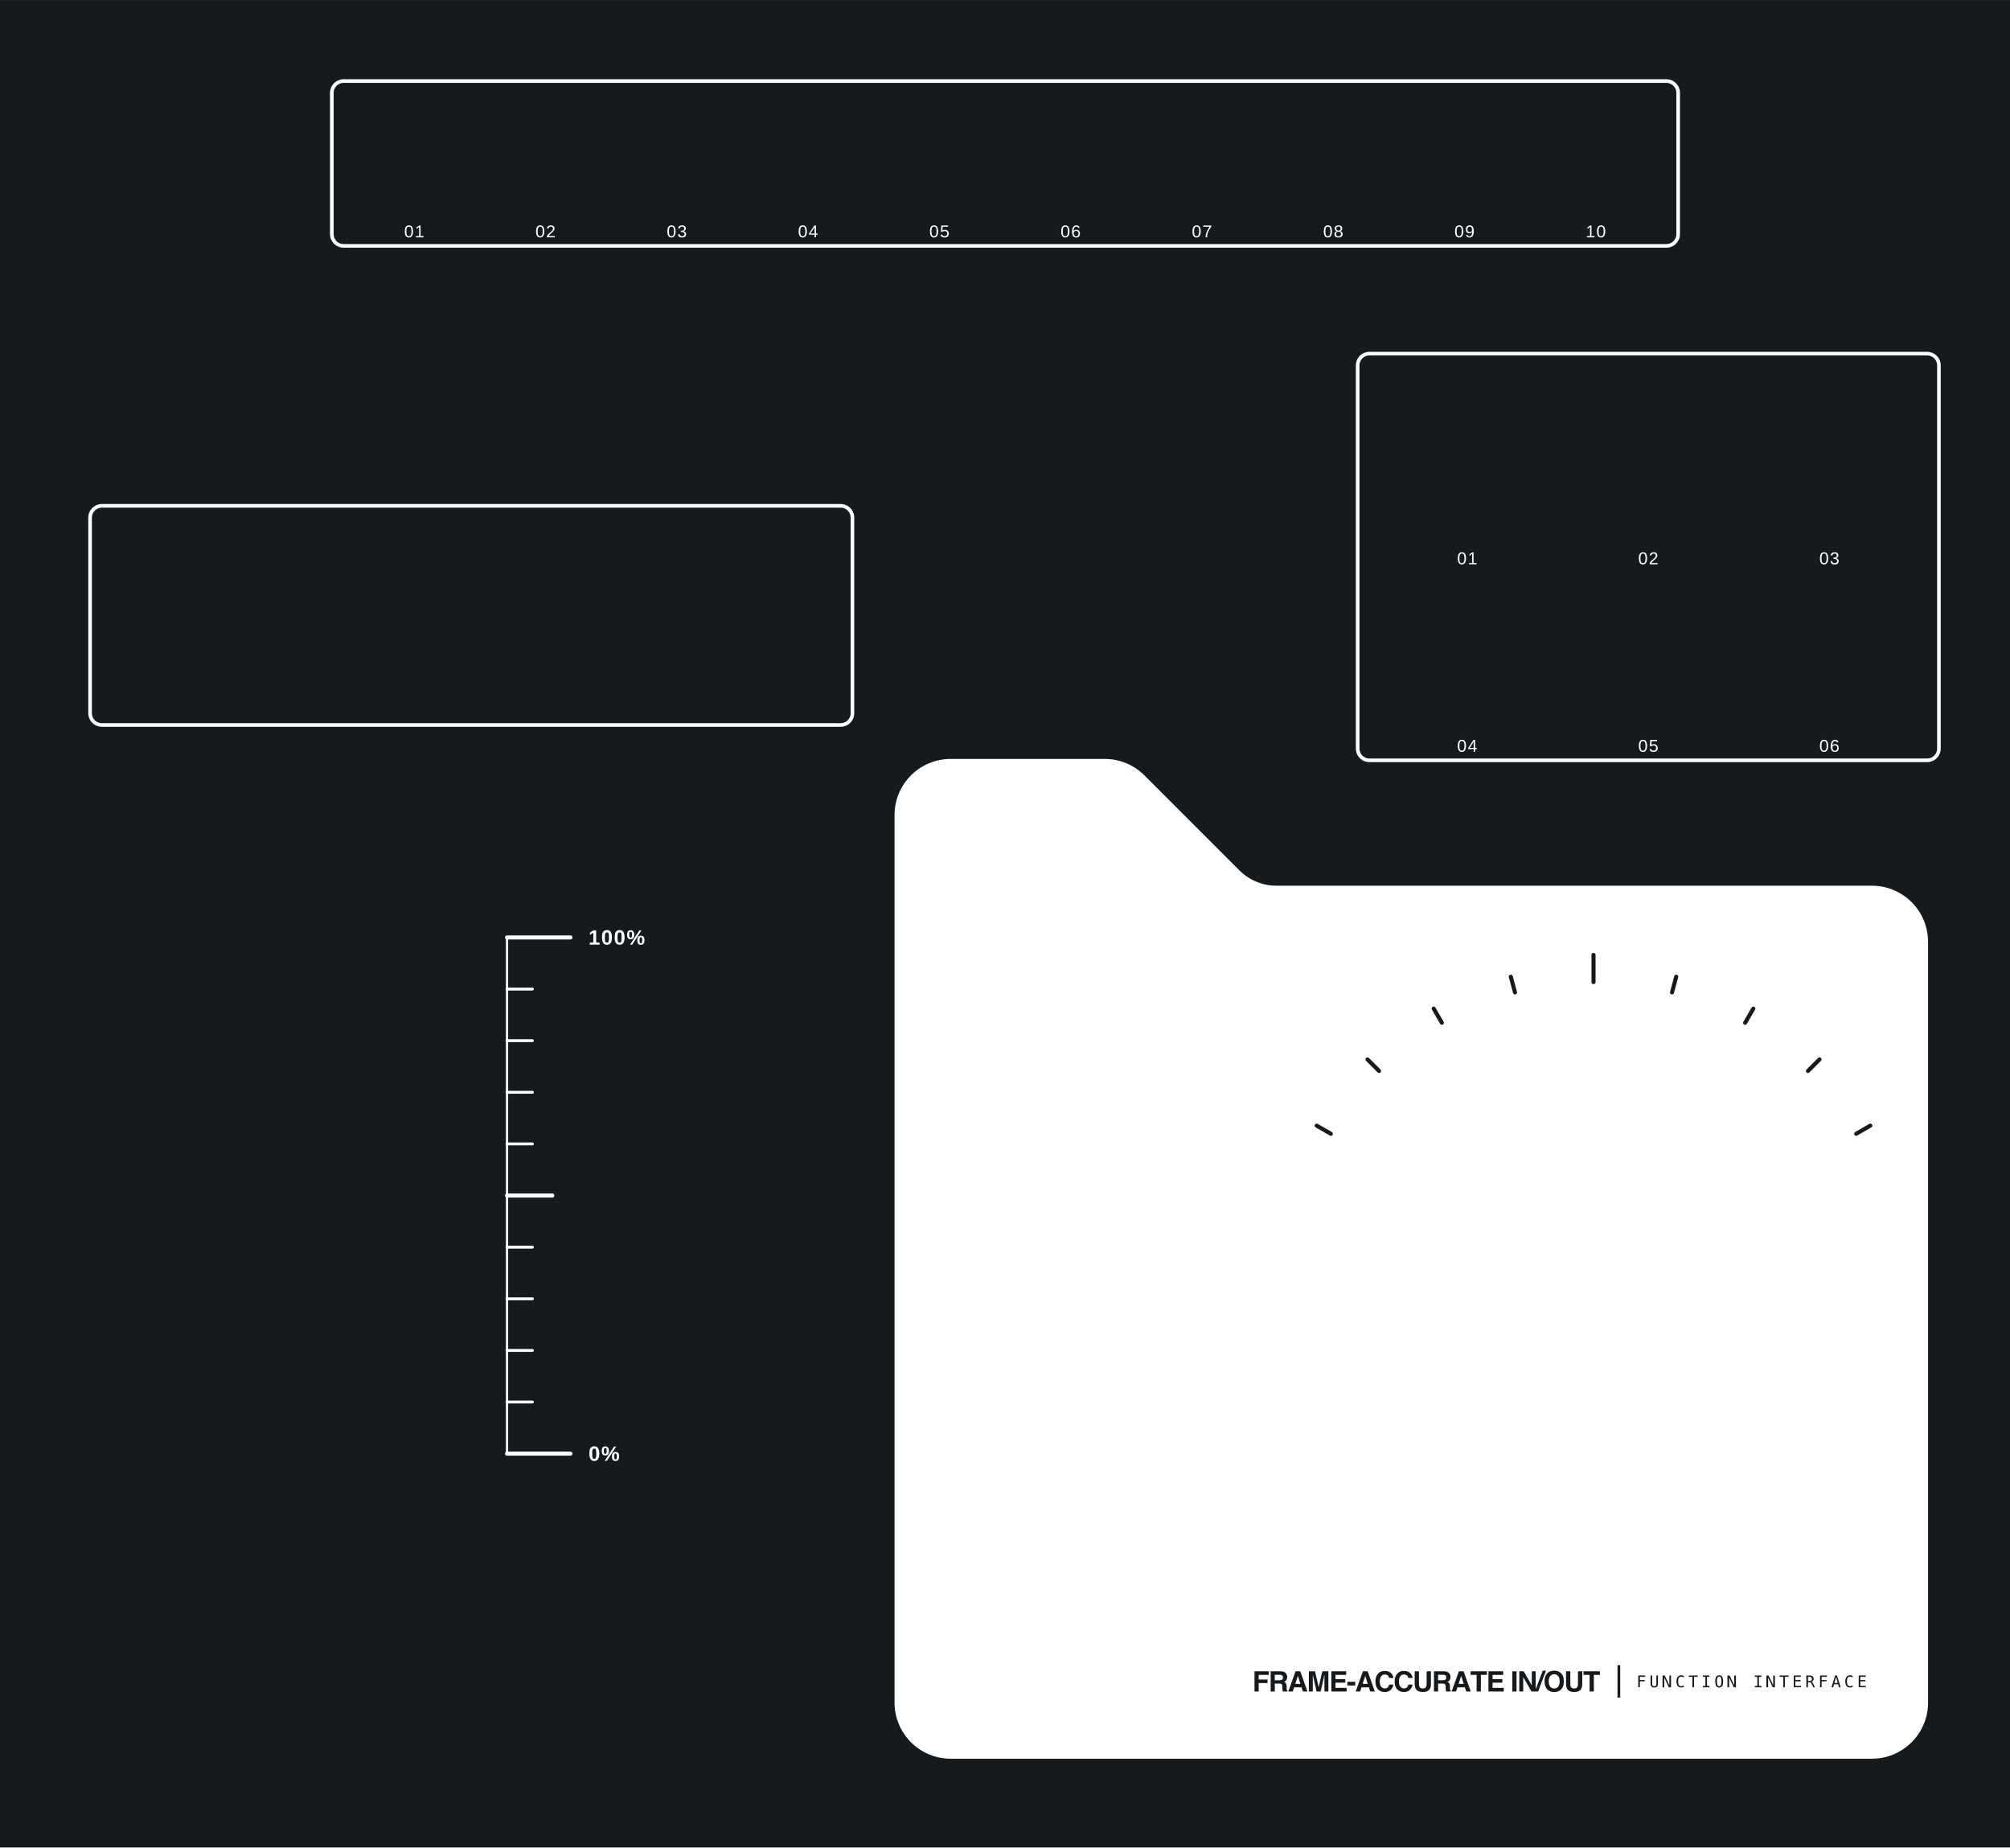
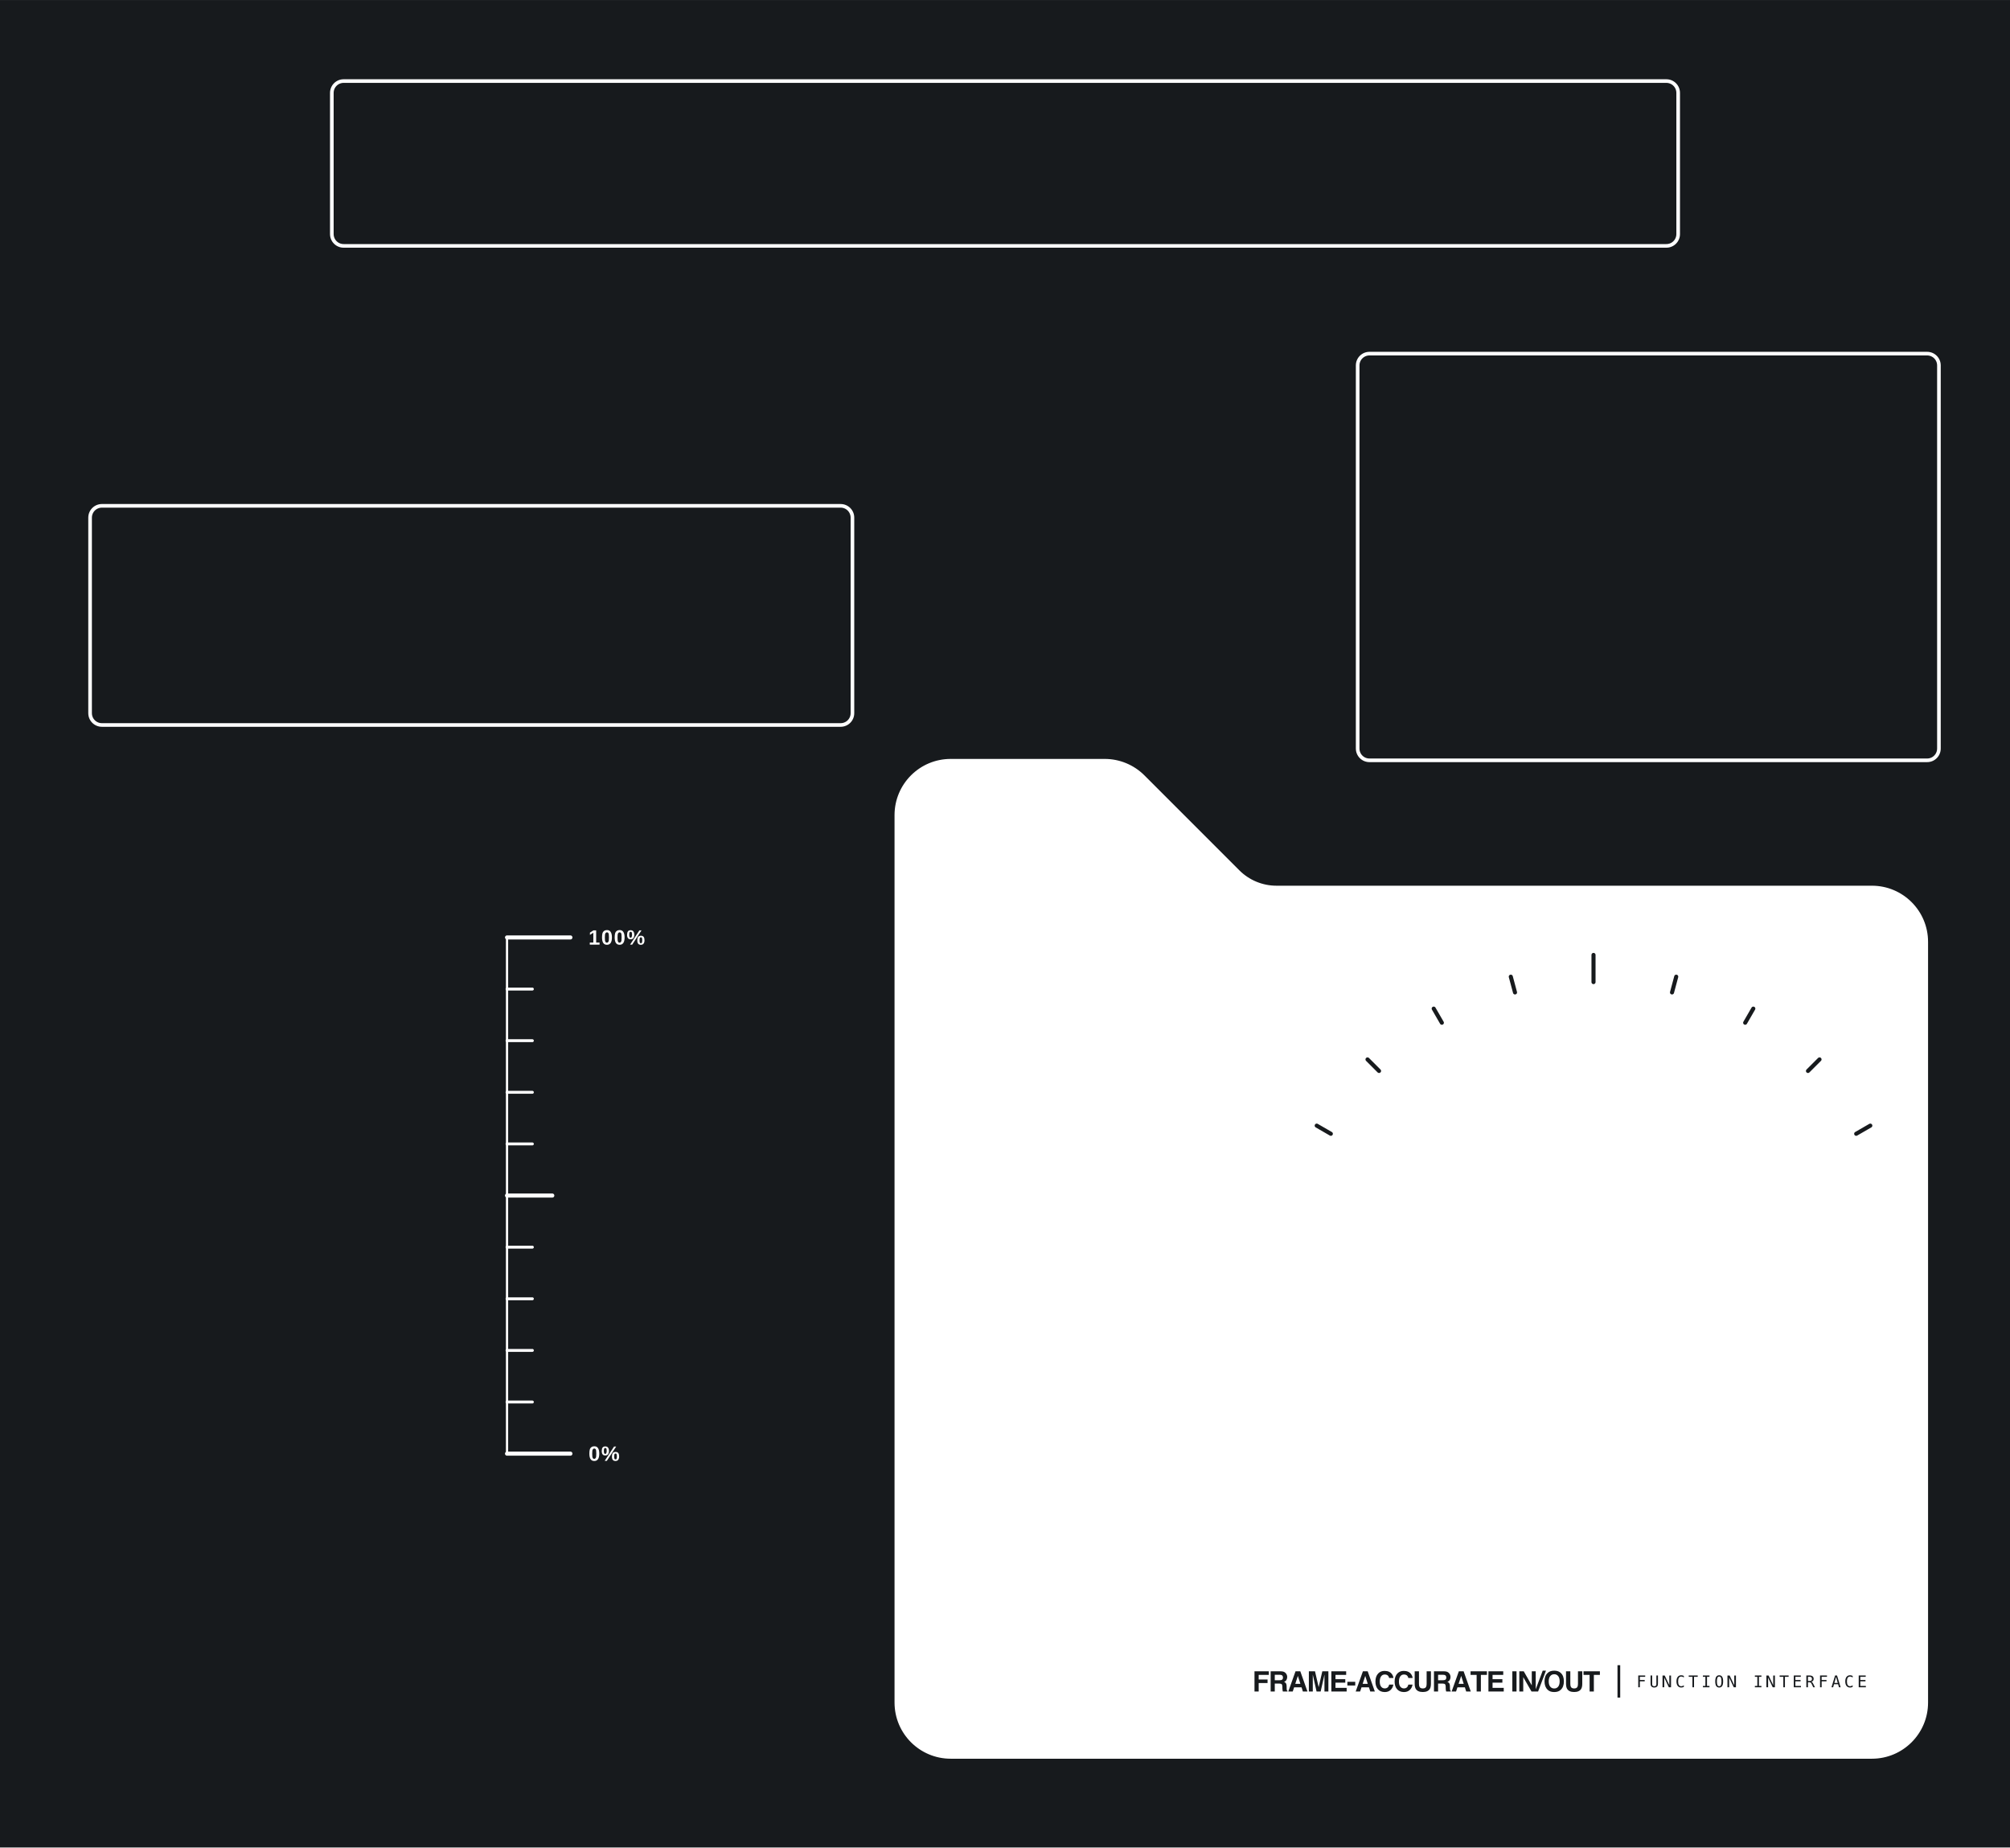
<svg xmlns="http://www.w3.org/2000/svg" width="2048" height="1882" viewBox="0 0 222 204" style="color:#ffffff">
  <rect x="0" y="0" width="222" height="204" fill="#171a1d" />
  <path id="jog-clip-field" fill="#ffffff" stroke="#ffffff" stroke-width="0.4" stroke-linejoin="round" d="M105.000 194.000 L206.750 194.000 A6.000 6.000 0 0 0 212.750 188.000 L212.750 104.000 A6.000 6.000 0 0 0 206.750 98.000 L140.985 98.000 A6.000 6.000 0 0 1 136.743 96.243 L126.257 85.757 A6.000 6.000 0 0 0 122.015 84.000 L105.000 84.000 A6.000 6.000 0 0 0 99.000 90.000 L99.000 188.000 A6.000 6.000 0 0 0 105.000 194.000 Z" />
-   <text x="162.05" y="62.345" fill="currentColor" font-family="Arial, Helvetica, sans-serif" font-size="1.9" font-weight="500" letter-spacing="0.12" text-anchor="middle" dominant-baseline="central" transform="translate(0 -0.7)">01</text>
-   <text x="182.05" y="62.345" fill="currentColor" font-family="Arial, Helvetica, sans-serif" font-size="1.9" font-weight="500" letter-spacing="0.12" text-anchor="middle" dominant-baseline="central" transform="translate(0 -0.7)">02</text>
-   <text x="202.05" y="62.345" fill="currentColor" font-family="Arial, Helvetica, sans-serif" font-size="1.9" font-weight="500" letter-spacing="0.12" text-anchor="middle" dominant-baseline="central" transform="translate(0 -0.7)">03</text>
-   <text x="162.05" y="83.054" fill="currentColor" font-family="Arial, Helvetica, sans-serif" font-size="1.9" font-weight="500" letter-spacing="0.12" text-anchor="middle" dominant-baseline="central" transform="translate(0 -0.7)">04</text>
-   <text x="182.05" y="83.054" fill="currentColor" font-family="Arial, Helvetica, sans-serif" font-size="1.9" font-weight="500" letter-spacing="0.12" text-anchor="middle" dominant-baseline="central" transform="translate(0 -0.7)">05</text>
-   <text x="202.05" y="83.054" fill="currentColor" font-family="Arial, Helvetica, sans-serif" font-size="1.9" font-weight="500" letter-spacing="0.12" text-anchor="middle" dominant-baseline="central" transform="translate(0 -0.7)">06</text>
-   <text x="45.75" y="26.248" fill="currentColor" font-family="Arial, Helvetica, sans-serif" font-size="1.9" font-weight="500" letter-spacing="0.12" text-anchor="middle" dominant-baseline="central" transform="translate(0 -0.7)">01</text>
-   <text x="60.25" y="26.248" fill="currentColor" font-family="Arial, Helvetica, sans-serif" font-size="1.9" font-weight="500" letter-spacing="0.12" text-anchor="middle" dominant-baseline="central" transform="translate(0 -0.7)">02</text>
-   <text x="74.75" y="26.248" fill="currentColor" font-family="Arial, Helvetica, sans-serif" font-size="1.9" font-weight="500" letter-spacing="0.12" text-anchor="middle" dominant-baseline="central" transform="translate(0 -0.7)">03</text>
-   <text x="89.25" y="26.248" fill="currentColor" font-family="Arial, Helvetica, sans-serif" font-size="1.9" font-weight="500" letter-spacing="0.12" text-anchor="middle" dominant-baseline="central" transform="translate(0 -0.7)">04</text>
-   <text x="103.75" y="26.248" fill="currentColor" font-family="Arial, Helvetica, sans-serif" font-size="1.9" font-weight="500" letter-spacing="0.12" text-anchor="middle" dominant-baseline="central" transform="translate(0 -0.7)">05</text>
-   <text x="118.25" y="26.248" fill="currentColor" font-family="Arial, Helvetica, sans-serif" font-size="1.9" font-weight="500" letter-spacing="0.12" text-anchor="middle" dominant-baseline="central" transform="translate(0 -0.7)">06</text>
-   <text x="132.75" y="26.248" fill="currentColor" font-family="Arial, Helvetica, sans-serif" font-size="1.9" font-weight="500" letter-spacing="0.12" text-anchor="middle" dominant-baseline="central" transform="translate(0 -0.7)">07</text>
-   <text x="147.25" y="26.248" fill="currentColor" font-family="Arial, Helvetica, sans-serif" font-size="1.9" font-weight="500" letter-spacing="0.12" text-anchor="middle" dominant-baseline="central" transform="translate(0 -0.7)">08</text>
-   <text x="161.75" y="26.248" fill="currentColor" font-family="Arial, Helvetica, sans-serif" font-size="1.9" font-weight="500" letter-spacing="0.12" text-anchor="middle" dominant-baseline="central" transform="translate(0 -0.7)">09</text>
-   <text x="176.25" y="26.248" fill="currentColor" font-family="Arial, Helvetica, sans-serif" font-size="1.9" font-weight="500" letter-spacing="0.12" text-anchor="middle" dominant-baseline="central" transform="translate(0 -0.7)">10</text>
  <path d="M54.0 160.513 L61.0 160.513" fill="none" stroke="currentColor" stroke-width="0.45" stroke-linecap="round" transform="translate(2 0)" />
  <text x="63.0" y="160.513" fill="currentColor" font-family="Arial, Helvetica, sans-serif" font-size="2.3" font-weight="600" letter-spacing="0.12" text-anchor="start" dominant-baseline="central" transform="translate(2 0)">0%</text>
  <path d="M54.0 154.813 L56.8 154.813" fill="none" stroke="currentColor" stroke-width="0.32" stroke-linecap="round" transform="translate(2 0)" />
  <path d="M54.0 149.113 L56.8 149.113" fill="none" stroke="currentColor" stroke-width="0.32" stroke-linecap="round" transform="translate(2 0)" />
  <path d="M54.0 143.413 L56.8 143.413" fill="none" stroke="currentColor" stroke-width="0.32" stroke-linecap="round" transform="translate(2 0)" />
  <path d="M54.0 137.713 L56.8 137.713" fill="none" stroke="currentColor" stroke-width="0.32" stroke-linecap="round" transform="translate(2 0)" />
  <path d="M54.0 132.013 L59.0 132.013" fill="none" stroke="currentColor" stroke-width="0.45" stroke-linecap="round" transform="translate(2 0)" />
  <path d="M54.0 126.313 L56.8 126.313" fill="none" stroke="currentColor" stroke-width="0.32" stroke-linecap="round" transform="translate(2 0)" />
  <path d="M54.0 120.613 L56.8 120.613" fill="none" stroke="currentColor" stroke-width="0.32" stroke-linecap="round" transform="translate(2 0)" />
  <path d="M54.0 114.913 L56.8 114.913" fill="none" stroke="currentColor" stroke-width="0.32" stroke-linecap="round" transform="translate(2 0)" />
  <path d="M54.0 109.213 L56.8 109.213" fill="none" stroke="currentColor" stroke-width="0.32" stroke-linecap="round" transform="translate(2 0)" />
  <path d="M54.0 103.513 L61.0 103.513" fill="none" stroke="currentColor" stroke-width="0.45" stroke-linecap="round" transform="translate(2 0)" />
  <text x="63.0" y="103.513" fill="currentColor" font-family="Arial, Helvetica, sans-serif" font-size="2.3" font-weight="600" letter-spacing="0.12" text-anchor="start" dominant-baseline="central" transform="translate(2 0)">100%</text>
  <path d="M54.0 160.513 L54.0 103.513" fill="none" stroke="currentColor" stroke-width="0.25" stroke-linecap="round" transform="translate(2 0)" />
  <g id="jog-upper-ticks" transform="translate(0 15)">
    <path d="M205.012 110.193 L206.571 109.293" fill="none" stroke="#171a1d" stroke-width="0.45" stroke-linecap="round" />
    <path d="M199.688 103.255 L200.961 101.982" fill="none" stroke="#171a1d" stroke-width="0.45" stroke-linecap="round" />
    <path d="M192.75 97.931 L193.65 96.373" fill="none" stroke="#171a1d" stroke-width="0.45" stroke-linecap="round" />
    <path d="M184.67 94.585 L185.136 92.846" fill="none" stroke="#171a1d" stroke-width="0.45" stroke-linecap="round" />
    <path d="M176 93.443 L176 90.443" fill="none" stroke="#171a1d" stroke-width="0.45" stroke-linecap="round" />
    <path d="M167.33 94.585 L166.864 92.846" fill="none" stroke="#171a1d" stroke-width="0.45" stroke-linecap="round" />
    <path d="M159.25 97.931 L158.35 96.373" fill="none" stroke="#171a1d" stroke-width="0.45" stroke-linecap="round" />
    <path d="M152.312 103.255 L151.039 101.982" fill="none" stroke="#171a1d" stroke-width="0.45" stroke-linecap="round" />
    <path d="M146.988 110.193 L145.429 109.293" fill="none" stroke="#171a1d" stroke-width="0.45" stroke-linecap="round" />
  </g>
  <g id="fiofi-esteso" fill="#171a1d">
    <path d="M140.138 184.941H139.019V185.454H139.999V185.842H139.019V186.777H138.556V184.549H140.138Z M141.278 185.902H140.796V186.777H140.341V184.546H141.435Q141.67 184.55 141.796 184.603Q141.922 184.656 142.01 184.759Q142.083 184.844 142.125 184.947Q142.168 185.05 142.168 185.182Q142.168 185.341 142.087 185.494Q142.007 185.648 141.822 185.711Q141.977 185.773 142.041 185.888Q142.106 186.002 142.106 186.237V186.386Q142.106 186.539 142.118 186.594Q142.136 186.68 142.202 186.721V186.777H141.689Q141.668 186.703 141.659 186.657Q141.641 186.564 141.639 186.465L141.636 186.258Q141.633 186.044 141.558 185.973Q141.483 185.902 141.278 185.902ZM141.561 185.496Q141.7 185.433 141.7 185.245Q141.7 185.042 141.565 184.973Q141.489 184.933 141.338 184.933H140.796V185.533H141.324Q141.482 185.533 141.561 185.496Z M143.755 186.318H142.933L142.779 186.777H142.292L143.088 184.546H143.615L144.405 186.777H143.899ZM143.625 185.934 143.347 185.056 143.059 185.934Z M144.995 186.777H144.561V184.546H145.239L145.644 186.3L146.047 184.546H146.718V186.777H146.283V185.268Q146.283 185.203 146.285 185.085Q146.286 184.968 146.286 184.905L145.864 186.777H145.411L144.992 184.905Q144.992 184.968 144.994 185.085Q144.995 185.203 144.995 185.268Z M148.584 185.802H147.5V186.376H148.735V186.777H147.045V184.546H148.681V184.941H147.5V185.415H148.584Z M148.814 185.708H149.683V186.117H148.814Z M151.198 186.318H150.376L150.222 186.777H149.734L150.531 184.546H151.057L151.847 186.777H151.342ZM151.068 185.934 150.789 185.056 150.502 185.934Z M153.585 186.61Q153.335 186.839 152.946 186.839Q152.465 186.839 152.19 186.53Q151.914 186.22 151.914 185.68Q151.914 185.095 152.227 184.779Q152.5 184.503 152.921 184.503Q153.484 184.503 153.744 184.873Q153.888 185.08 153.898 185.289H153.432Q153.387 185.129 153.316 185.047Q153.189 184.902 152.939 184.902Q152.684 184.902 152.538 185.107Q152.391 185.312 152.391 185.687Q152.391 186.063 152.546 186.249Q152.701 186.436 152.94 186.436Q153.185 186.436 153.314 186.276Q153.385 186.19 153.432 186.017H153.894Q153.833 186.382 153.585 186.61Z M155.704 186.61Q155.454 186.839 155.065 186.839Q154.584 186.839 154.309 186.53Q154.033 186.22 154.033 185.68Q154.033 185.095 154.346 184.779Q154.619 184.503 155.04 184.503Q155.603 184.503 155.863 184.873Q156.007 185.08 156.018 185.289H155.551Q155.506 185.129 155.435 185.047Q155.308 184.902 155.058 184.902Q154.804 184.902 154.657 185.107Q154.51 185.312 154.51 185.687Q154.51 186.063 154.665 186.249Q154.82 186.436 155.059 186.436Q155.305 186.436 155.433 186.276Q155.504 186.19 155.551 186.017H156.013Q155.952 186.382 155.704 186.61Z M157.569 185.917V184.546H158.043V185.917Q158.043 186.273 157.932 186.471Q157.726 186.835 157.147 186.835Q156.567 186.835 156.36 186.471Q156.249 186.273 156.249 185.917V184.546H156.723V185.917Q156.723 186.147 156.777 186.253Q156.862 186.441 157.147 186.441Q157.43 186.441 157.515 186.253Q157.569 186.147 157.569 185.917Z M159.316 185.902H158.834V186.777H158.379V184.546H159.473Q159.708 184.55 159.834 184.603Q159.961 184.656 160.048 184.759Q160.121 184.844 160.163 184.947Q160.206 185.05 160.206 185.182Q160.206 185.341 160.126 185.494Q160.045 185.648 159.861 185.711Q160.015 185.773 160.079 185.888Q160.144 186.002 160.144 186.237V186.386Q160.144 186.539 160.156 186.594Q160.174 186.68 160.241 186.721V186.777H159.728Q159.706 186.703 159.697 186.657Q159.679 186.564 159.678 186.465L159.675 186.258Q159.672 186.044 159.597 185.973Q159.522 185.902 159.316 185.902ZM159.599 185.496Q159.738 185.433 159.738 185.245Q159.738 185.042 159.603 184.973Q159.528 184.933 159.376 184.933H158.834V185.533H159.363Q159.52 185.533 159.599 185.496Z M161.794 186.318H160.972L160.817 186.777H160.33L161.126 184.546H161.653L162.443 186.777H161.937ZM161.663 185.934 161.385 185.056 161.097 185.934Z M164.228 184.546V184.941H163.56V186.777H163.091V184.941H162.42V184.546Z M165.934 185.802H164.85V186.376H166.085V186.777H164.394V184.546H166.03V184.941H164.85V185.415H165.934Z M167.034 184.546H167.497V186.777H167.034Z M169.616 186.777H169.15L168.239 185.192V186.777H167.804V184.546H168.293L169.182 186.103V184.546H169.616Z M169.525 186.777 170.39 184.478H170.748L169.881 186.777Z M171.66 186.839Q171.181 186.839 170.929 186.579Q170.589 186.259 170.589 185.658Q170.589 185.045 170.929 184.738Q171.181 184.478 171.66 184.478Q172.138 184.478 172.391 184.738Q172.728 185.045 172.728 185.658Q172.728 186.259 172.391 186.579Q172.138 186.839 171.66 186.839ZM172.1 186.24Q172.262 186.035 172.262 185.658Q172.262 185.283 172.099 185.078Q171.937 184.873 171.66 184.873Q171.383 184.873 171.218 185.077Q171.053 185.281 171.053 185.658Q171.053 186.035 171.218 186.24Q171.383 186.444 171.66 186.444Q171.937 186.444 172.1 186.24Z M174.284 185.917V184.546H174.758V185.917Q174.758 186.273 174.648 186.471Q174.442 186.835 173.862 186.835Q173.282 186.835 173.075 186.471Q172.964 186.273 172.964 185.917V184.546H173.438V185.917Q173.438 186.147 173.493 186.253Q173.577 186.441 173.862 186.441Q174.145 186.441 174.23 186.253Q174.284 186.147 174.284 185.917Z M176.705 184.546V184.941H176.037V186.777H175.568V184.941H174.897V184.546Z" />
    <rect x="178.649" y="183.873" width="0.300" height="3.577" />
    <path d="M180.941 185.01H181.709V185.158H181.119V185.507H181.654V185.656H181.119V186.313H180.941Z M182.301 185.813V185.01H182.478V185.893Q182.478 185.988 182.483 186.029Q182.488 186.069 182.501 186.091Q182.529 186.143 182.582 186.169Q182.635 186.195 182.71 186.195Q182.786 186.195 182.838 186.169Q182.891 186.143 182.919 186.091Q182.933 186.069 182.938 186.029Q182.943 185.989 182.943 185.895V185.01H183.119V185.813Q183.119 186.013 183.095 186.097Q183.07 186.181 183.009 186.236Q182.951 186.288 182.877 186.313Q182.803 186.338 182.71 186.338Q182.618 186.338 182.544 186.313Q182.47 186.288 182.411 186.236Q182.351 186.182 182.326 186.096Q182.301 186.01 182.301 185.813Z M183.623 185.014H183.864L184.374 186.083V185.014H184.561V186.313H184.32L183.811 185.244V186.313H183.623Z M185.977 186.267Q185.91 186.303 185.839 186.32Q185.769 186.338 185.689 186.338Q185.439 186.338 185.3 186.161Q185.162 185.984 185.162 185.663Q185.162 185.343 185.301 185.165Q185.44 184.986 185.689 184.986Q185.769 184.986 185.839 185.004Q185.91 185.022 185.977 185.058V185.238Q185.913 185.185 185.838 185.157Q185.764 185.129 185.689 185.129Q185.517 185.129 185.432 185.262Q185.346 185.395 185.346 185.663Q185.346 185.93 185.432 186.062Q185.517 186.195 185.689 186.195Q185.766 186.195 185.84 186.167Q185.914 186.139 185.977 186.086Z M186.516 185.01H187.51V185.158H187.102V186.313H186.925V185.158H186.516Z M188.084 185.01H188.808V185.158H188.535V186.165H188.808V186.313H188.084V186.165H188.358V185.158H188.084Z M190.133 185.663Q190.133 185.375 190.074 185.252Q190.015 185.129 189.881 185.129Q189.747 185.129 189.688 185.252Q189.629 185.375 189.629 185.663Q189.629 185.949 189.688 186.072Q189.747 186.195 189.881 186.195Q190.015 186.195 190.074 186.072Q190.133 185.95 190.133 185.663ZM190.317 185.663Q190.317 186.003 190.209 186.171Q190.102 186.338 189.881 186.338Q189.66 186.338 189.553 186.172Q189.445 186.005 189.445 185.663Q189.445 185.321 189.553 185.154Q189.661 184.986 189.881 184.986Q190.102 184.986 190.209 185.154Q190.317 185.321 190.317 185.663Z M190.794 185.014H191.035L191.545 186.083V185.014H191.732V186.313H191.491L190.981 185.244V186.313H190.794Z M193.821 185.01H194.545V185.158H194.271V186.165H194.545V186.313H193.821V186.165H194.094V185.158H193.821Z M195.096 185.014H195.337L195.847 186.083V185.014H196.035V186.313H195.794L195.284 185.244V186.313H195.096Z M196.555 185.01H197.549V185.158H197.142V186.313H196.964V185.158H196.555Z M198.12 185.01H198.894V185.158H198.296V185.509H198.867V185.657H198.296V186.165H198.91V186.313H198.12Z M200.046 185.698Q200.114 185.715 200.162 185.763Q200.21 185.812 200.281 185.957L200.459 186.313H200.269L200.114 185.984Q200.047 185.843 199.993 185.803Q199.939 185.762 199.853 185.762H199.684V186.313H199.507V185.01H199.87Q200.085 185.01 200.199 185.106Q200.314 185.203 200.314 185.387Q200.314 185.516 200.243 185.598Q200.173 185.679 200.046 185.698ZM199.684 185.154V185.617H199.877Q200.004 185.617 200.066 185.56Q200.128 185.504 200.128 185.387Q200.128 185.274 200.062 185.214Q199.996 185.154 199.87 185.154Z M201.02 185.01H201.787V185.158H201.197V185.507H201.732V185.656H201.197V186.313H201.02Z M202.788 185.165 202.602 185.832H202.974ZM202.682 185.01H202.896L203.295 186.313H203.112L203.016 185.973H202.56L202.465 186.313H202.283Z M204.621 186.267Q204.554 186.303 204.484 186.32Q204.413 186.338 204.333 186.338Q204.083 186.338 203.944 186.161Q203.806 185.984 203.806 185.663Q203.806 185.343 203.945 185.165Q204.085 184.986 204.333 184.986Q204.413 184.986 204.484 185.004Q204.554 185.022 204.621 185.058V185.238Q204.557 185.185 204.483 185.157Q204.408 185.129 204.333 185.129Q204.161 185.129 204.076 185.262Q203.99 185.395 203.99 185.663Q203.99 185.93 204.076 186.062Q204.161 186.195 204.333 186.195Q204.41 186.195 204.484 186.167Q204.558 186.139 204.621 186.086Z M205.291 185.01H206.064V185.158H205.467V185.509H206.038V185.657H205.467V186.165H206.081V186.313H205.291Z" />
  </g>
  <path fill="currentColor" fill-rule="evenodd" d="M94.342 78.899 L94.321 79.045 L94.285 79.187 L94.235 79.326 L94.172 79.459 L94.097 79.585 L94.009 79.703 L93.910 79.812 L93.801 79.911 L93.683 79.999 L93.557 80.074 L93.424 80.137 L93.285 80.187 L93.143 80.223 L92.997 80.244 L92.838 80.252 L11.262 80.252 L11.103 80.244 L10.957 80.223 L10.815 80.187 L10.676 80.137 L10.543 80.074 L10.417 79.999 L10.299 79.911 L10.190 79.812 L10.091 79.703 L10.003 79.585 L9.928 79.459 L9.865 79.326 L9.815 79.187 L9.779 79.045 L9.758 78.899 L9.750 78.740 L9.750 57.164 L9.758 57.005 L9.779 56.860 L9.815 56.717 L9.865 56.578 L9.928 56.445 L10.003 56.319 L10.091 56.201 L10.190 56.092 L10.299 55.993 L10.417 55.905 L10.543 55.830 L10.676 55.767 L10.815 55.717 L10.957 55.682 L11.103 55.660 L11.262 55.652 L92.838 55.652 L92.997 55.660 L93.143 55.682 L93.285 55.717 L93.424 55.767 L93.557 55.830 L93.683 55.905 L93.801 55.993 L93.910 56.092 L94.009 56.201 L94.097 56.319 L94.172 56.445 L94.235 56.578 L94.285 56.717 L94.321 56.860 L94.342 57.005 L94.350 57.164 L94.350 78.740 Z M93.950 57.174 L93.944 57.044 L93.928 56.938 L93.902 56.833 L93.865 56.732 L93.819 56.634 L93.764 56.542 L93.699 56.455 L93.627 56.375 L93.547 56.303 L93.461 56.238 L93.368 56.183 L93.271 56.137 L93.169 56.101 L93.064 56.074 L92.958 56.058 L92.828 56.052 L11.272 56.052 L11.142 56.058 L11.036 56.074 L10.931 56.101 L10.829 56.137 L10.732 56.183 L10.639 56.238 L10.553 56.303 L10.473 56.375 L10.401 56.455 L10.336 56.542 L10.281 56.634 L10.235 56.732 L10.198 56.833 L10.172 56.938 L10.156 57.044 L10.150 57.174 L10.150 78.730 L10.156 78.860 L10.172 78.966 L10.198 79.071 L10.235 79.173 L10.281 79.270 L10.336 79.363 L10.401 79.449 L10.473 79.529 L10.553 79.602 L10.639 79.666 L10.732 79.721 L10.829 79.767 L10.931 79.804 L11.036 79.830 L11.142 79.846 L11.272 79.852 L92.828 79.852 L92.958 79.846 L93.064 79.830 L93.169 79.804 L93.271 79.767 L93.368 79.721 L93.461 79.666 L93.547 79.602 L93.627 79.529 L93.699 79.449 L93.764 79.363 L93.819 79.270 L93.865 79.173 L93.902 79.071 L93.928 78.966 L93.944 78.860 L93.950 78.730 Z" />
  <path fill="currentColor" fill-rule="evenodd" d="M214.342 82.801 L214.321 82.947 L214.285 83.090 L214.235 83.228 L214.172 83.361 L214.097 83.487 L214.009 83.606 L213.910 83.715 L213.801 83.813 L213.683 83.901 L213.557 83.977 L213.424 84.040 L213.285 84.089 L213.143 84.125 L212.997 84.147 L212.838 84.154 L151.262 84.154 L151.103 84.147 L150.957 84.125 L150.815 84.089 L150.676 84.040 L150.543 83.977 L150.417 83.901 L150.299 83.813 L150.190 83.715 L150.091 83.606 L150.003 83.487 L149.928 83.361 L149.865 83.228 L149.815 83.090 L149.779 82.947 L149.758 82.801 L149.750 82.642 L149.750 40.357 L149.758 40.198 L149.779 40.052 L149.815 39.909 L149.865 39.771 L149.928 39.638 L150.003 39.512 L150.091 39.393 L150.190 39.284 L150.299 39.186 L150.417 39.098 L150.543 39.022 L150.676 38.959 L150.815 38.910 L150.957 38.874 L151.103 38.853 L151.262 38.845 L212.838 38.845 L212.997 38.853 L213.143 38.874 L213.285 38.910 L213.424 38.959 L213.557 39.022 L213.683 39.098 L213.801 39.186 L213.910 39.284 L214.009 39.393 L214.097 39.512 L214.172 39.638 L214.235 39.771 L214.285 39.909 L214.321 40.052 L214.342 40.198 L214.350 40.357 L214.350 82.642 Z M213.950 40.367 L213.944 40.237 L213.928 40.130 L213.902 40.026 L213.865 39.924 L213.819 39.827 L213.764 39.734 L213.699 39.648 L213.627 39.568 L213.547 39.495 L213.461 39.431 L213.368 39.376 L213.271 39.329 L213.169 39.293 L213.064 39.267 L212.958 39.251 L212.828 39.245 L151.272 39.245 L151.142 39.251 L151.036 39.267 L150.931 39.293 L150.829 39.329 L150.732 39.376 L150.639 39.431 L150.553 39.495 L150.473 39.568 L150.401 39.648 L150.336 39.734 L150.281 39.827 L150.235 39.924 L150.198 40.026 L150.172 40.130 L150.156 40.237 L150.150 40.367 L150.150 82.632 L150.156 82.762 L150.172 82.869 L150.198 82.973 L150.235 83.075 L150.281 83.172 L150.336 83.265 L150.401 83.352 L150.473 83.431 L150.553 83.504 L150.639 83.568 L150.732 83.624 L150.829 83.670 L150.931 83.706 L151.036 83.732 L151.142 83.748 L151.272 83.754 L212.828 83.754 L212.958 83.748 L213.064 83.732 L213.169 83.706 L213.271 83.670 L213.368 83.624 L213.461 83.568 L213.547 83.504 L213.627 83.431 L213.699 83.352 L213.764 83.265 L213.819 83.172 L213.865 83.075 L213.902 82.973 L213.928 82.869 L213.944 82.762 L213.950 82.632 Z" />
  <path fill="currentColor" fill-rule="evenodd" d="M185.542 25.995 L185.521 26.141 L185.485 26.283 L185.435 26.422 L185.372 26.555 L185.297 26.681 L185.209 26.799 L185.110 26.908 L185.001 27.007 L184.883 27.095 L184.757 27.170 L184.624 27.233 L184.485 27.283 L184.343 27.319 L184.197 27.340 L184.038 27.348 L37.962 27.348 L37.803 27.340 L37.657 27.319 L37.515 27.283 L37.376 27.233 L37.243 27.170 L37.117 27.095 L36.999 27.007 L36.890 26.908 L36.791 26.799 L36.703 26.681 L36.628 26.555 L36.565 26.422 L36.515 26.283 L36.479 26.141 L36.458 25.995 L36.450 25.836 L36.450 10.260 L36.458 10.101 L36.479 9.956 L36.515 9.813 L36.565 9.674 L36.628 9.541 L36.703 9.415 L36.791 9.297 L36.890 9.188 L36.999 9.089 L37.117 9.001 L37.243 8.926 L37.376 8.863 L37.515 8.813 L37.657 8.778 L37.803 8.756 L37.962 8.748 L184.038 8.748 L184.197 8.756 L184.343 8.778 L184.485 8.813 L184.624 8.863 L184.757 8.926 L184.883 9.001 L185.001 9.089 L185.110 9.188 L185.209 9.297 L185.297 9.415 L185.372 9.541 L185.435 9.674 L185.485 9.813 L185.521 9.956 L185.542 10.101 L185.550 10.260 L185.550 25.836 Z M185.150 10.270 L185.144 10.140 L185.128 10.034 L185.102 9.929 L185.065 9.828 L185.019 9.730 L184.964 9.638 L184.899 9.551 L184.827 9.471 L184.747 9.399 L184.661 9.334 L184.568 9.279 L184.471 9.233 L184.369 9.197 L184.264 9.170 L184.158 9.154 L184.028 9.148 L37.972 9.148 L37.842 9.154 L37.736 9.170 L37.631 9.197 L37.529 9.233 L37.432 9.279 L37.339 9.334 L37.253 9.399 L37.173 9.471 L37.101 9.551 L37.036 9.638 L36.981 9.730 L36.935 9.828 L36.898 9.929 L36.872 10.034 L36.856 10.140 L36.850 10.270 L36.850 25.826 L36.856 25.956 L36.872 26.062 L36.898 26.167 L36.935 26.269 L36.981 26.366 L37.036 26.459 L37.101 26.545 L37.173 26.625 L37.253 26.698 L37.339 26.762 L37.432 26.817 L37.529 26.863 L37.631 26.900 L37.736 26.926 L37.842 26.942 L37.972 26.948 L184.028 26.948 L184.158 26.942 L184.264 26.926 L184.369 26.900 L184.471 26.863 L184.568 26.817 L184.661 26.762 L184.747 26.698 L184.827 26.625 L184.899 26.545 L184.964 26.459 L185.019 26.366 L185.065 26.269 L185.102 26.167 L185.128 26.062 L185.144 25.956 L185.150 25.826 Z" />
</svg>
